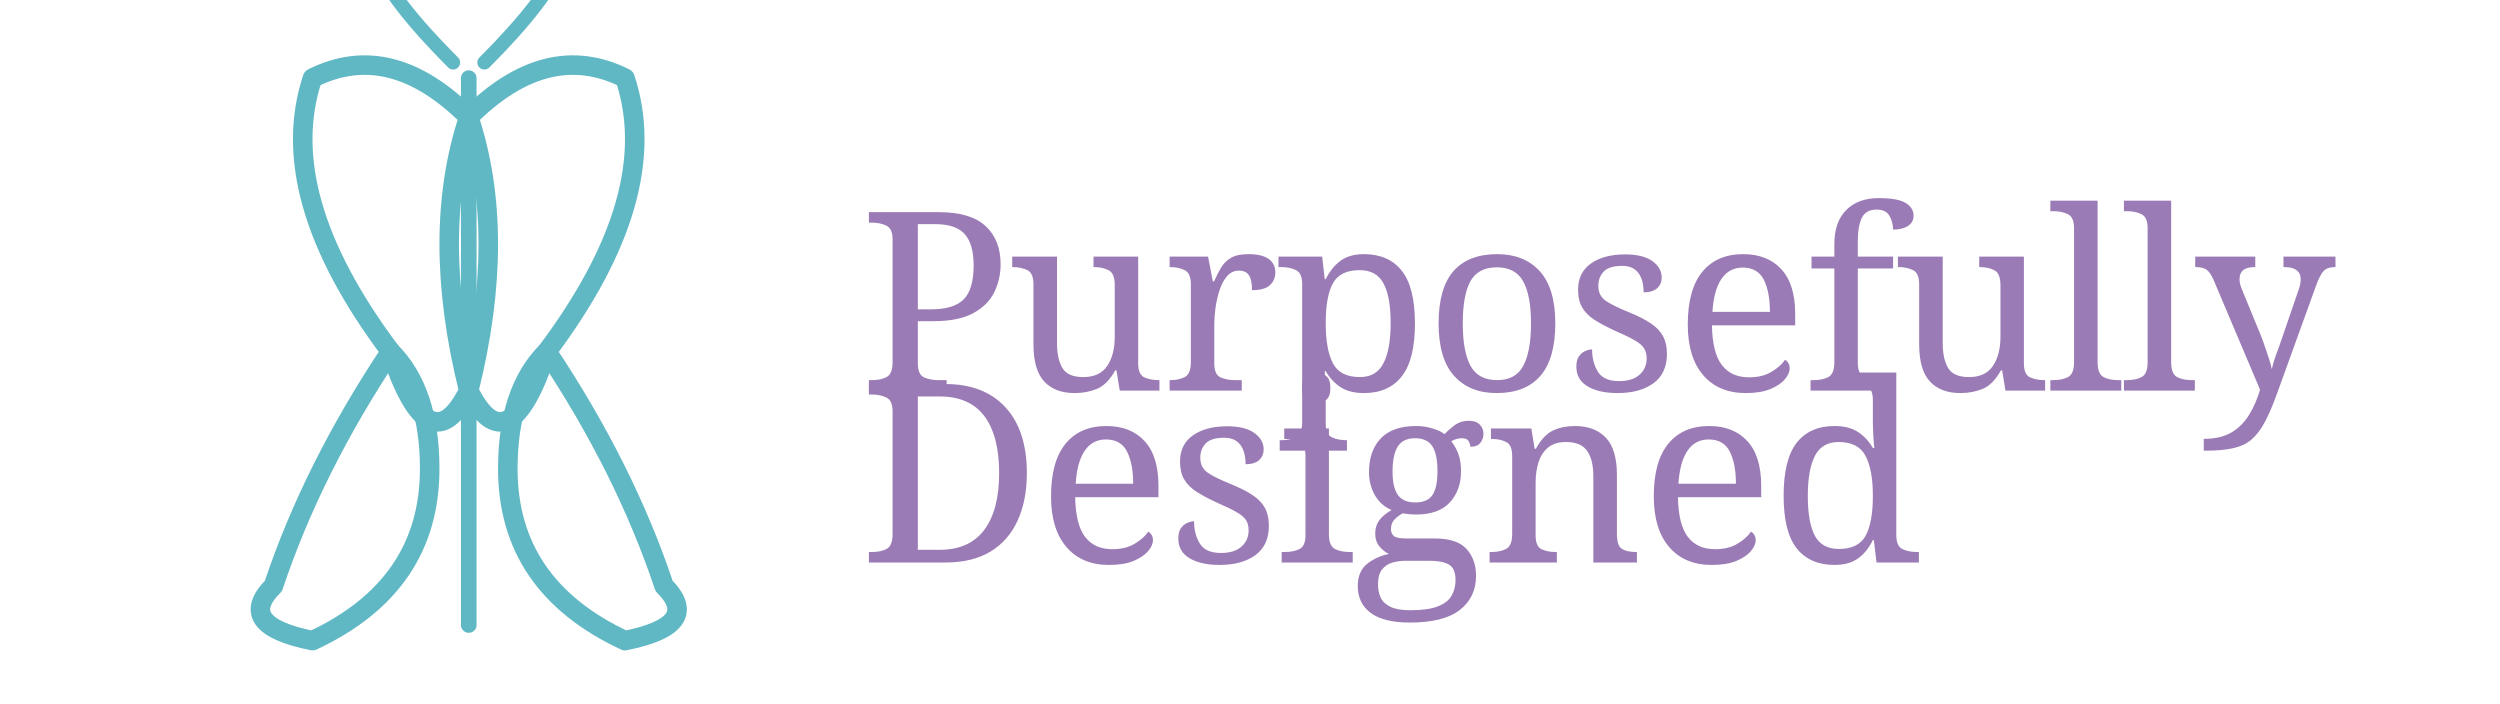
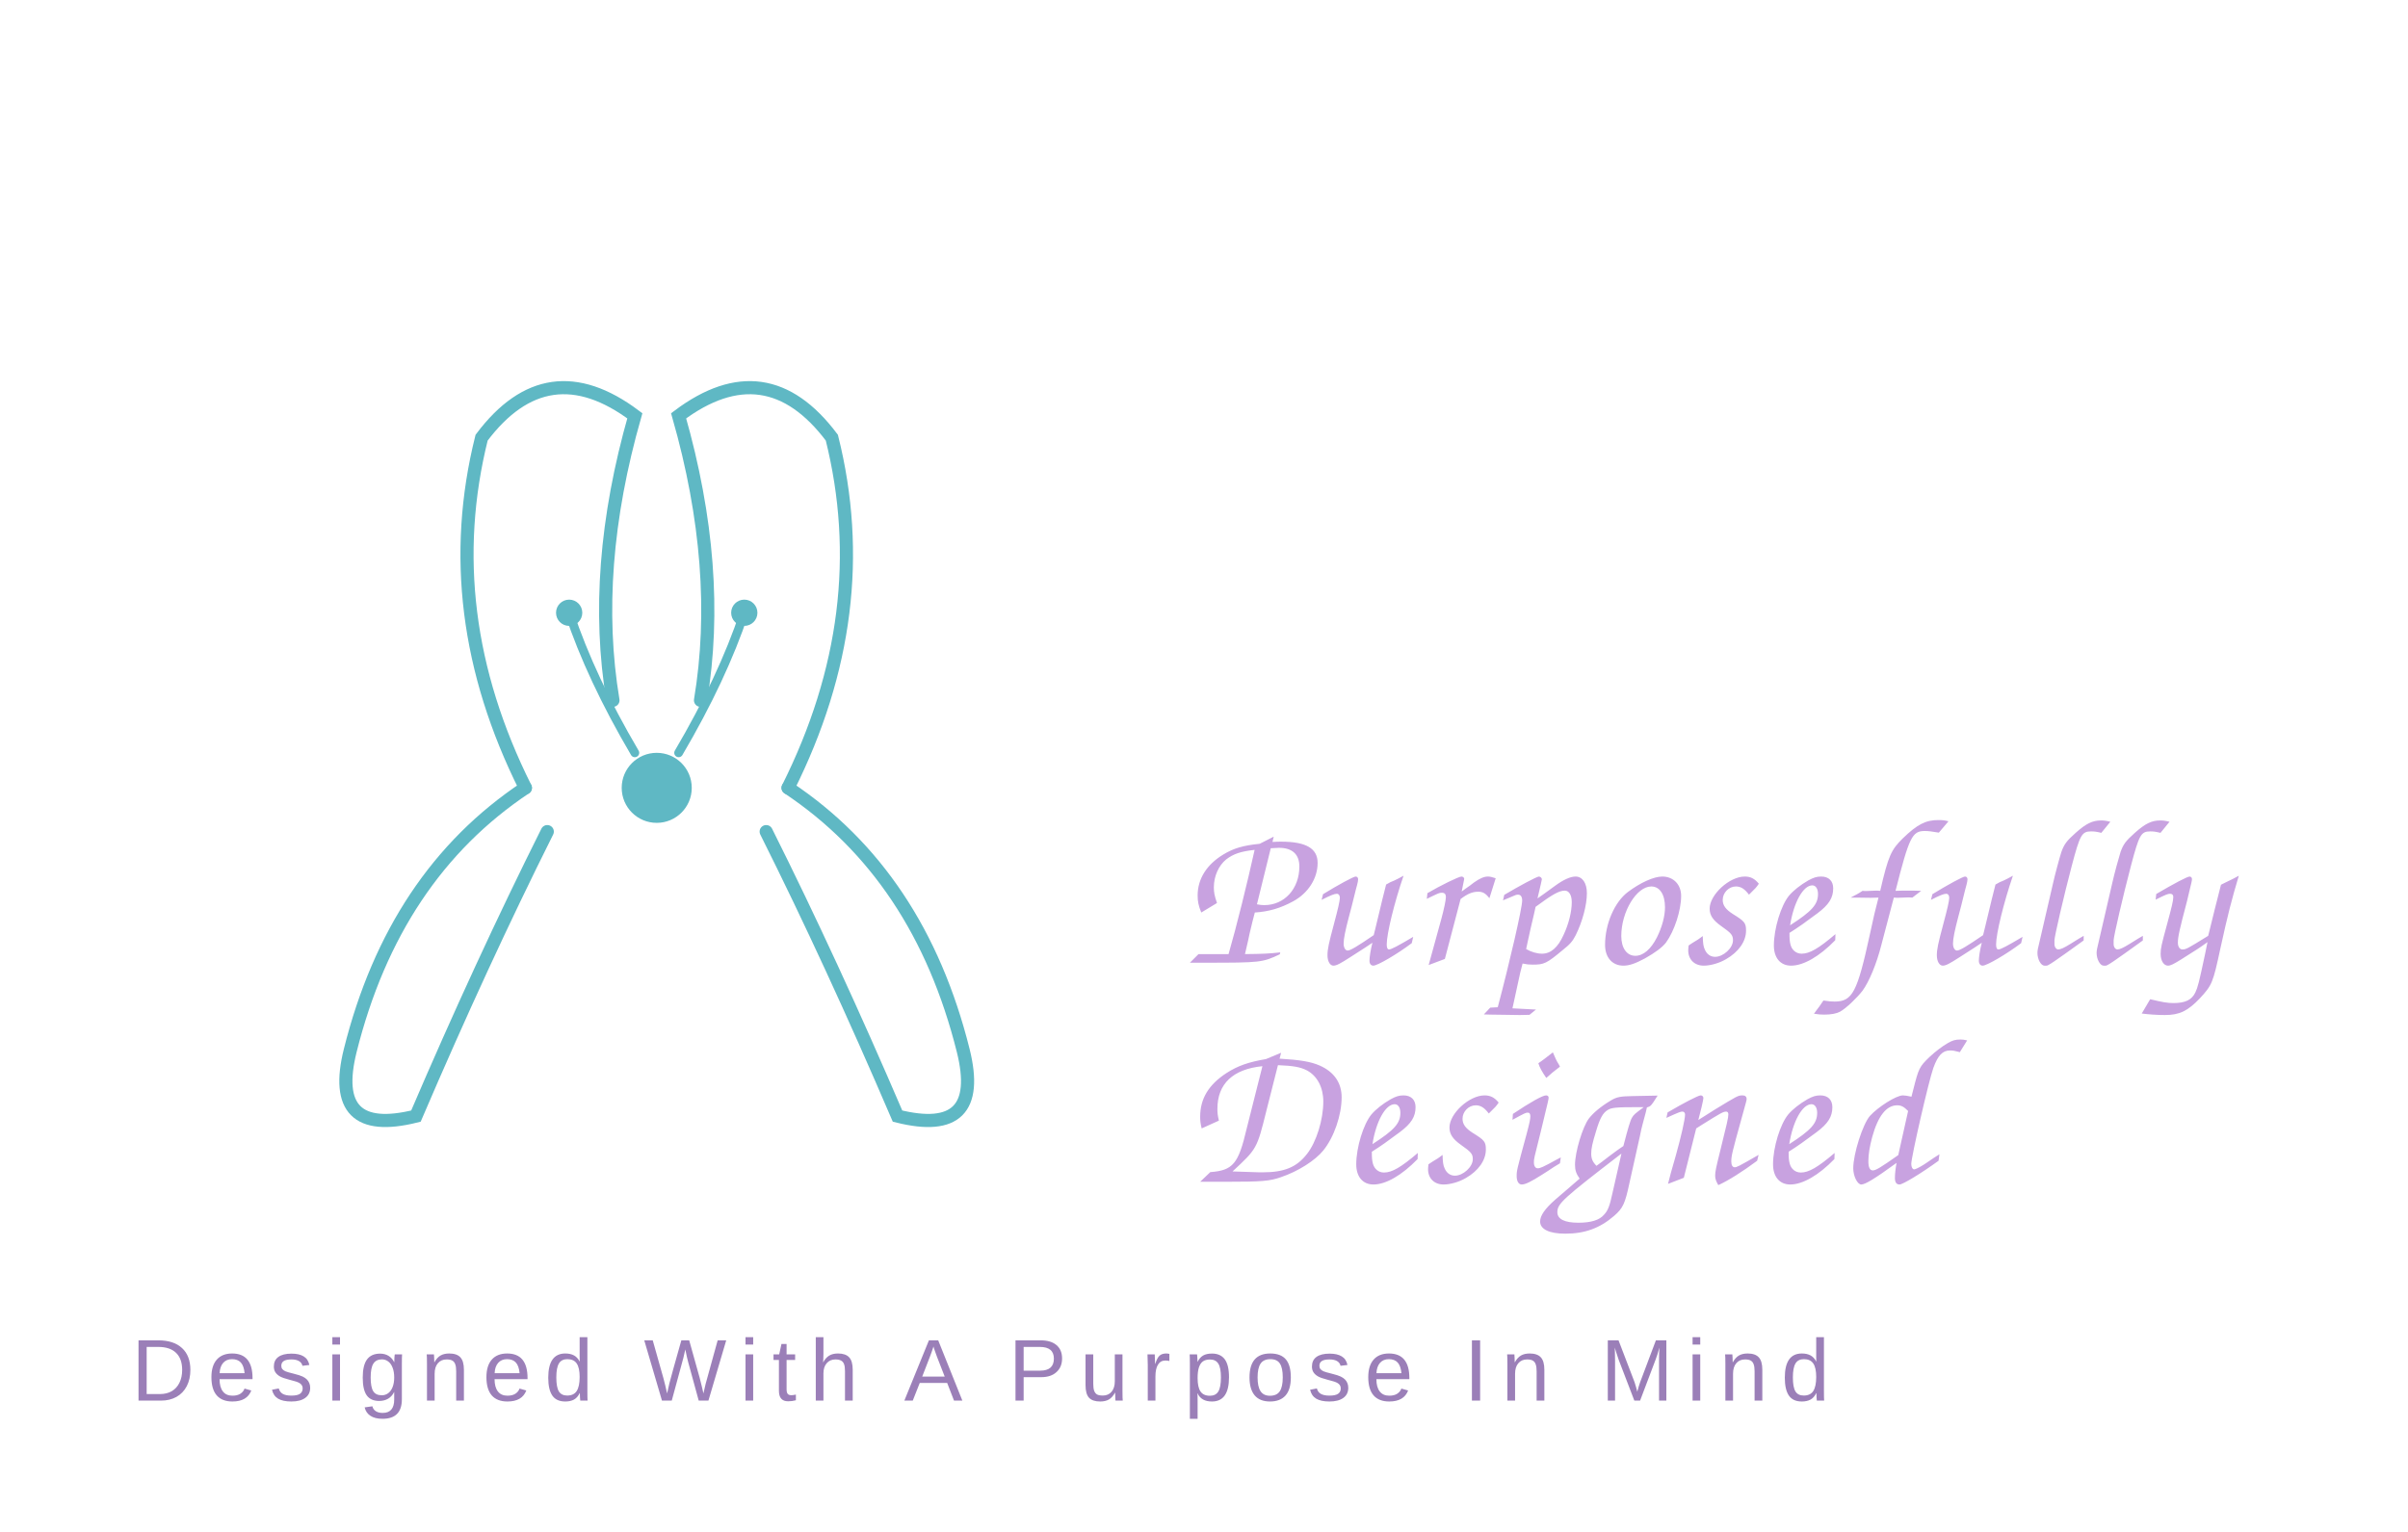
- <svg xmlns="http://www.w3.org/2000/svg" viewBox="0 0 320 90" preserveAspectRatio="xMidYMid meet">
-   <g fill="none" stroke="#5fb8c4" stroke-width="2.5" stroke-linecap="round" stroke-linejoin="round">
-     <path d="M 50 45 Q 35 25 40 10 Q 50 5 60 15 Q 55 30 60 50 Q 55 60 50 45" />
-     <path d="M 50 45 Q 40 60 35 75 Q 30 80 40 82 Q 55 75 55 60 Q 55 50 50 45" />
-     <path d="M 70 45 Q 85 25 80 10 Q 70 5 60 15 Q 65 30 60 50 Q 65 60 70 45" />
-     <path d="M 70 45 Q 80 60 85 75 Q 90 80 80 82 Q 65 75 65 60 Q 65 50 70 45" />
-     <line x1="60" y1="10" x2="60" y2="80" stroke-width="2" />
-     <path d="M 58 8 Q 50 0 48 -5" stroke-width="1.8" />
-     <path d="M 62 8 Q 70 0 72 -5" stroke-width="1.8" />
-     <circle cx="48" cy="-5" r="2" fill="#5fb8c4" />
-     <circle cx="72" cy="-5" r="2" fill="#5fb8c4" />
+ <svg xmlns="http://www.w3.org/2000/svg" viewBox="0 0 550 350">
+   <g id="butterfly">
+     <path d="M 120 180 Q 100 140 110 100 Q 125 80 145 95 Q 135 130 140 160" fill="none" stroke="#5FB8C4" stroke-width="3" stroke-linecap="round" />
+     <path d="M 120 180 Q 90 200 80 240 Q 75 260 95 255 Q 110 220 125 190" fill="none" stroke="#5FB8C4" stroke-width="3" stroke-linecap="round" />
+     <path d="M 180 180 Q 200 140 190 100 Q 175 80 155 95 Q 165 130 160 160" fill="none" stroke="#5FB8C4" stroke-width="3" stroke-linecap="round" />
+     <path d="M 180 180 Q 210 200 220 240 Q 225 260 205 255 Q 190 220 175 190" fill="none" stroke="#5FB8C4" stroke-width="3" stroke-linecap="round" />
+     <circle cx="150" cy="180" r="8" fill="#5FB8C4" />
+     <path d="M 145 172 Q 135 155 130 140" fill="none" stroke="#5FB8C4" stroke-width="2" stroke-linecap="round" />
+     <path d="M 155 172 Q 165 155 170 140" fill="none" stroke="#5FB8C4" stroke-width="2" stroke-linecap="round" />
+     <circle cx="130" cy="140" r="3" fill="#5FB8C4" />
+     <circle cx="170" cy="140" r="3" fill="#5FB8C4" />
  </g>
-   <text x="110" y="50" font-family="Georgia, serif" font-size="32" font-weight="400" fill="#9b7bb5" letter-spacing="-0.5">
+   <text x="270" y="220" font-family="cursive, serif" font-size="48" font-weight="300" fill="#C8A2E0" letter-spacing="2">
    Purposefully
  </text>
-   <text x="110" y="72" font-family="Georgia, serif" font-size="32" font-weight="400" fill="#9b7bb5" letter-spacing="-0.5">
+   <text x="270" y="270" font-family="cursive, serif" font-size="48" font-weight="300" fill="#C8A2E0" letter-spacing="2">
    Designed
  </text>
+   <text x="30" y="320" font-family="Arial, sans-serif" font-size="20" font-weight="300" letter-spacing="3" fill="#9B7FB8">
+     Designed With A Purpose In Mind
+   </text>
</svg>
